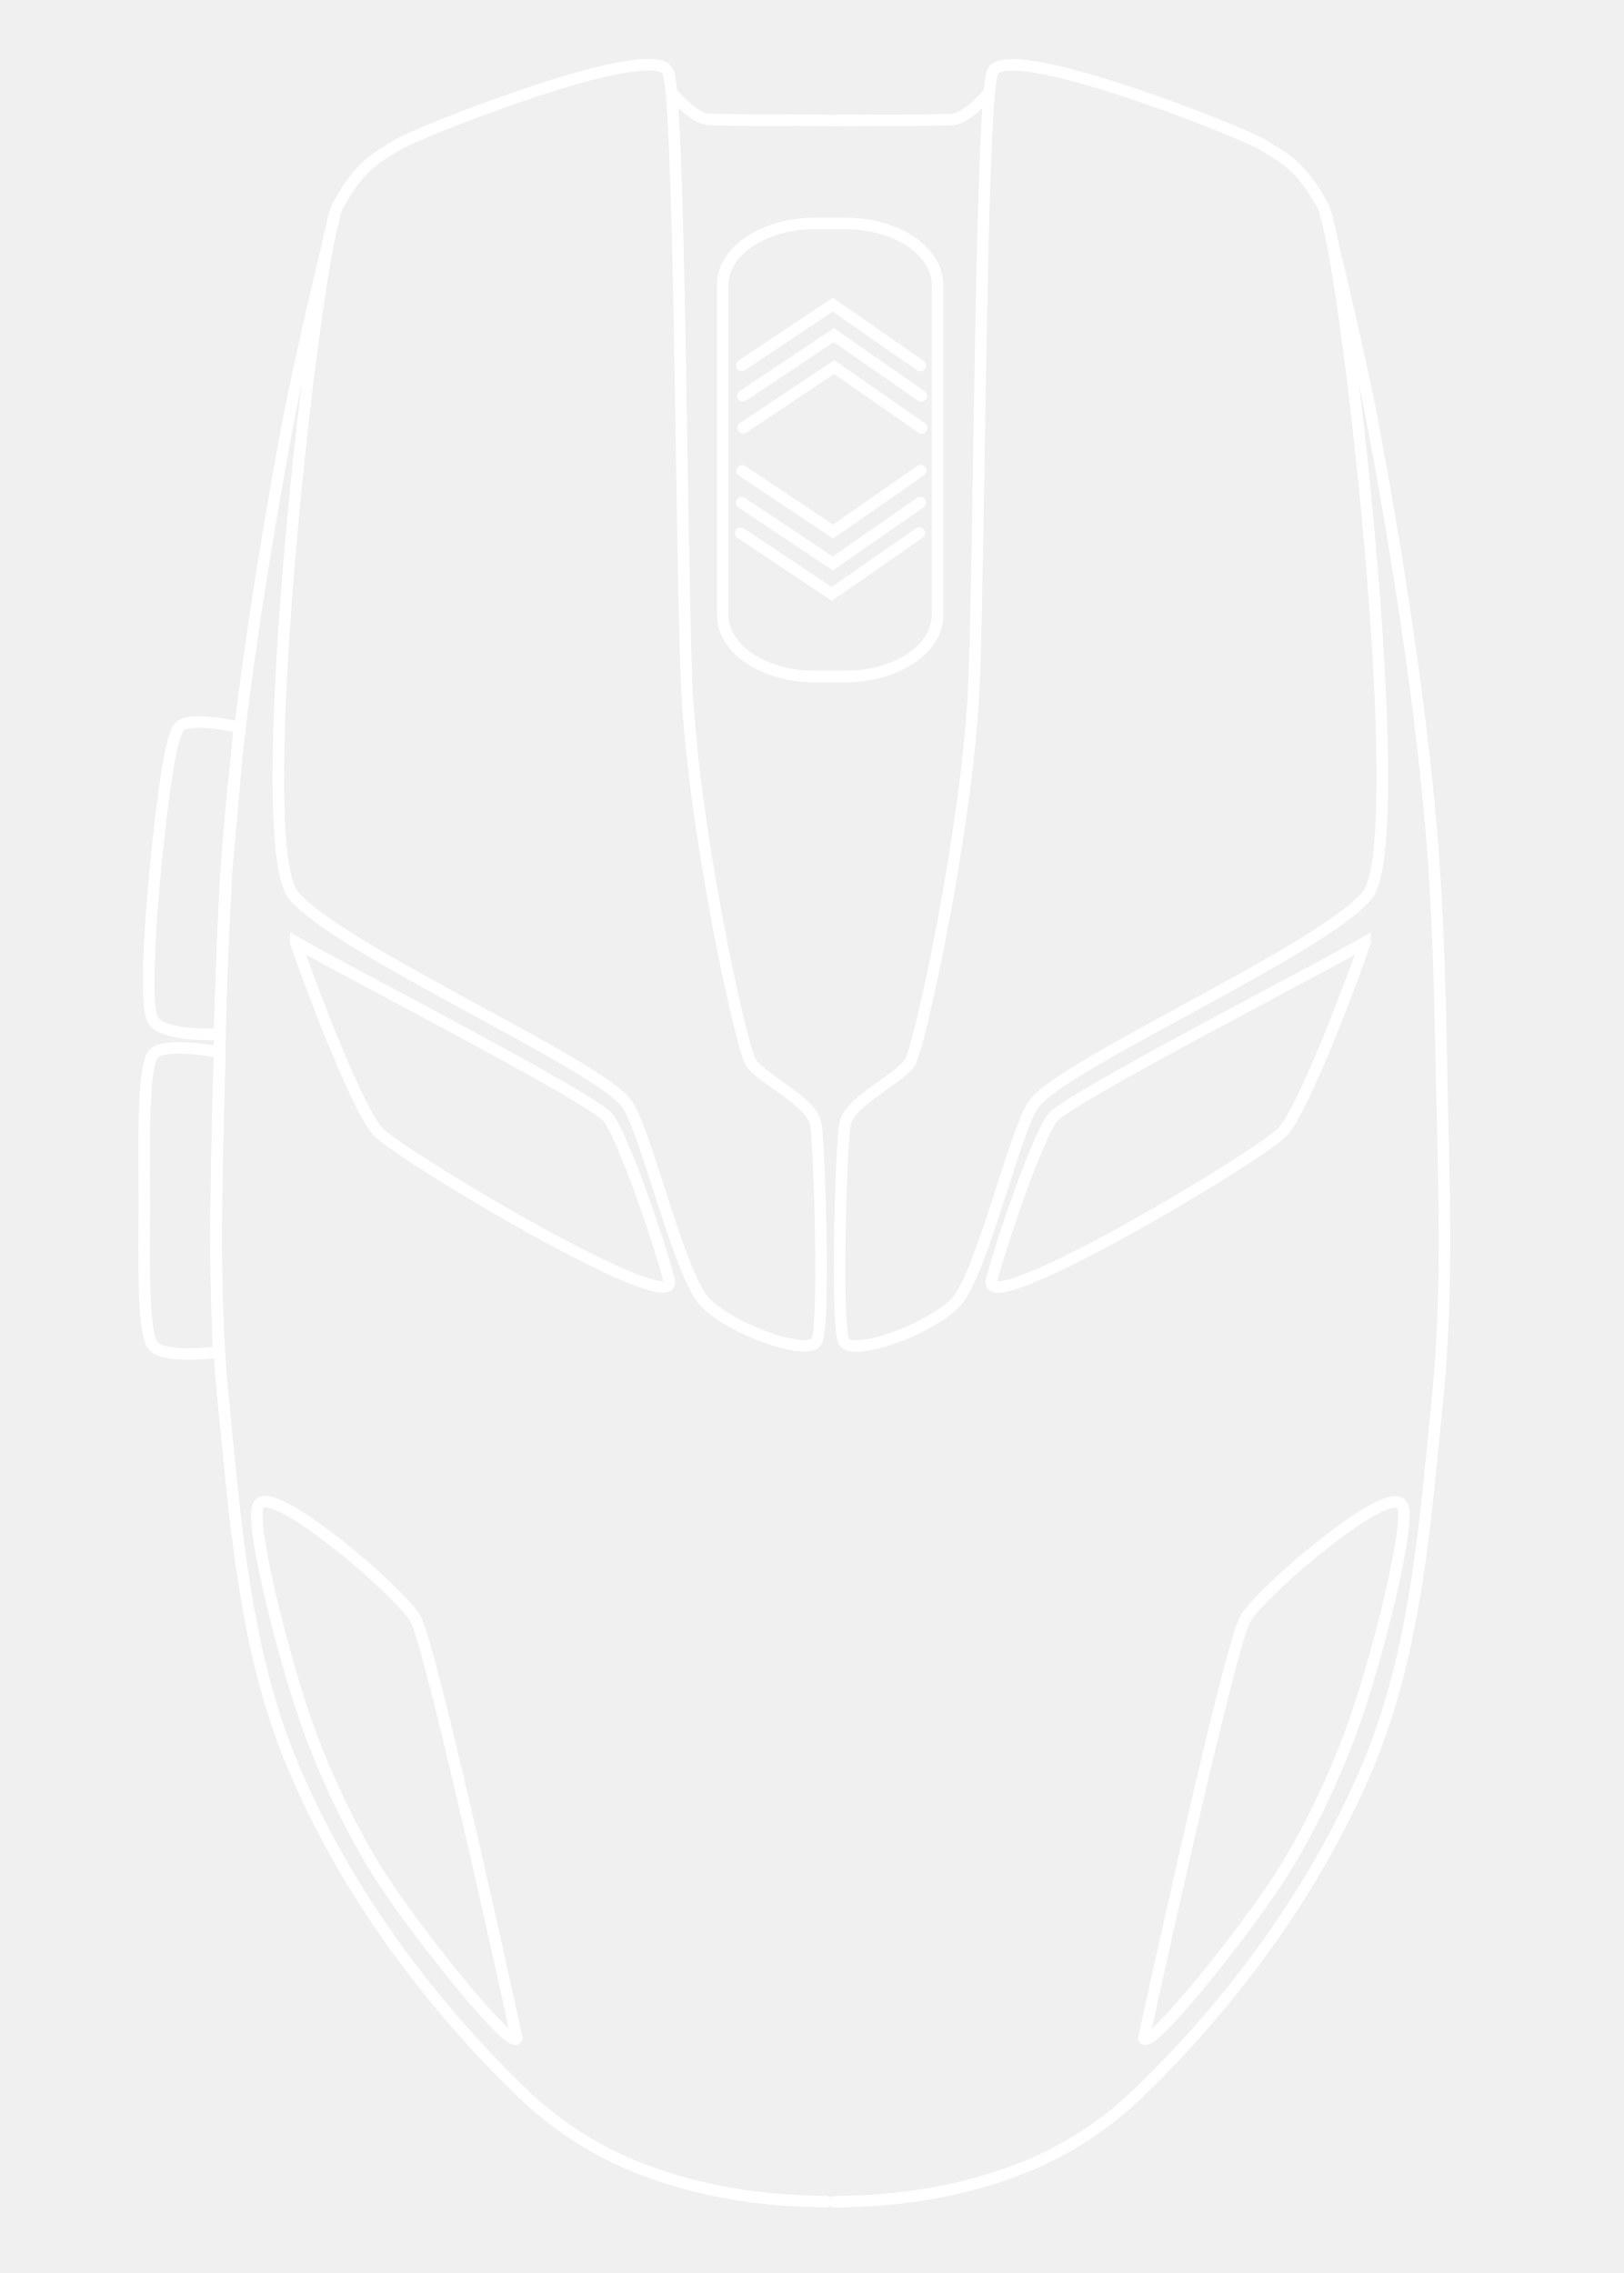
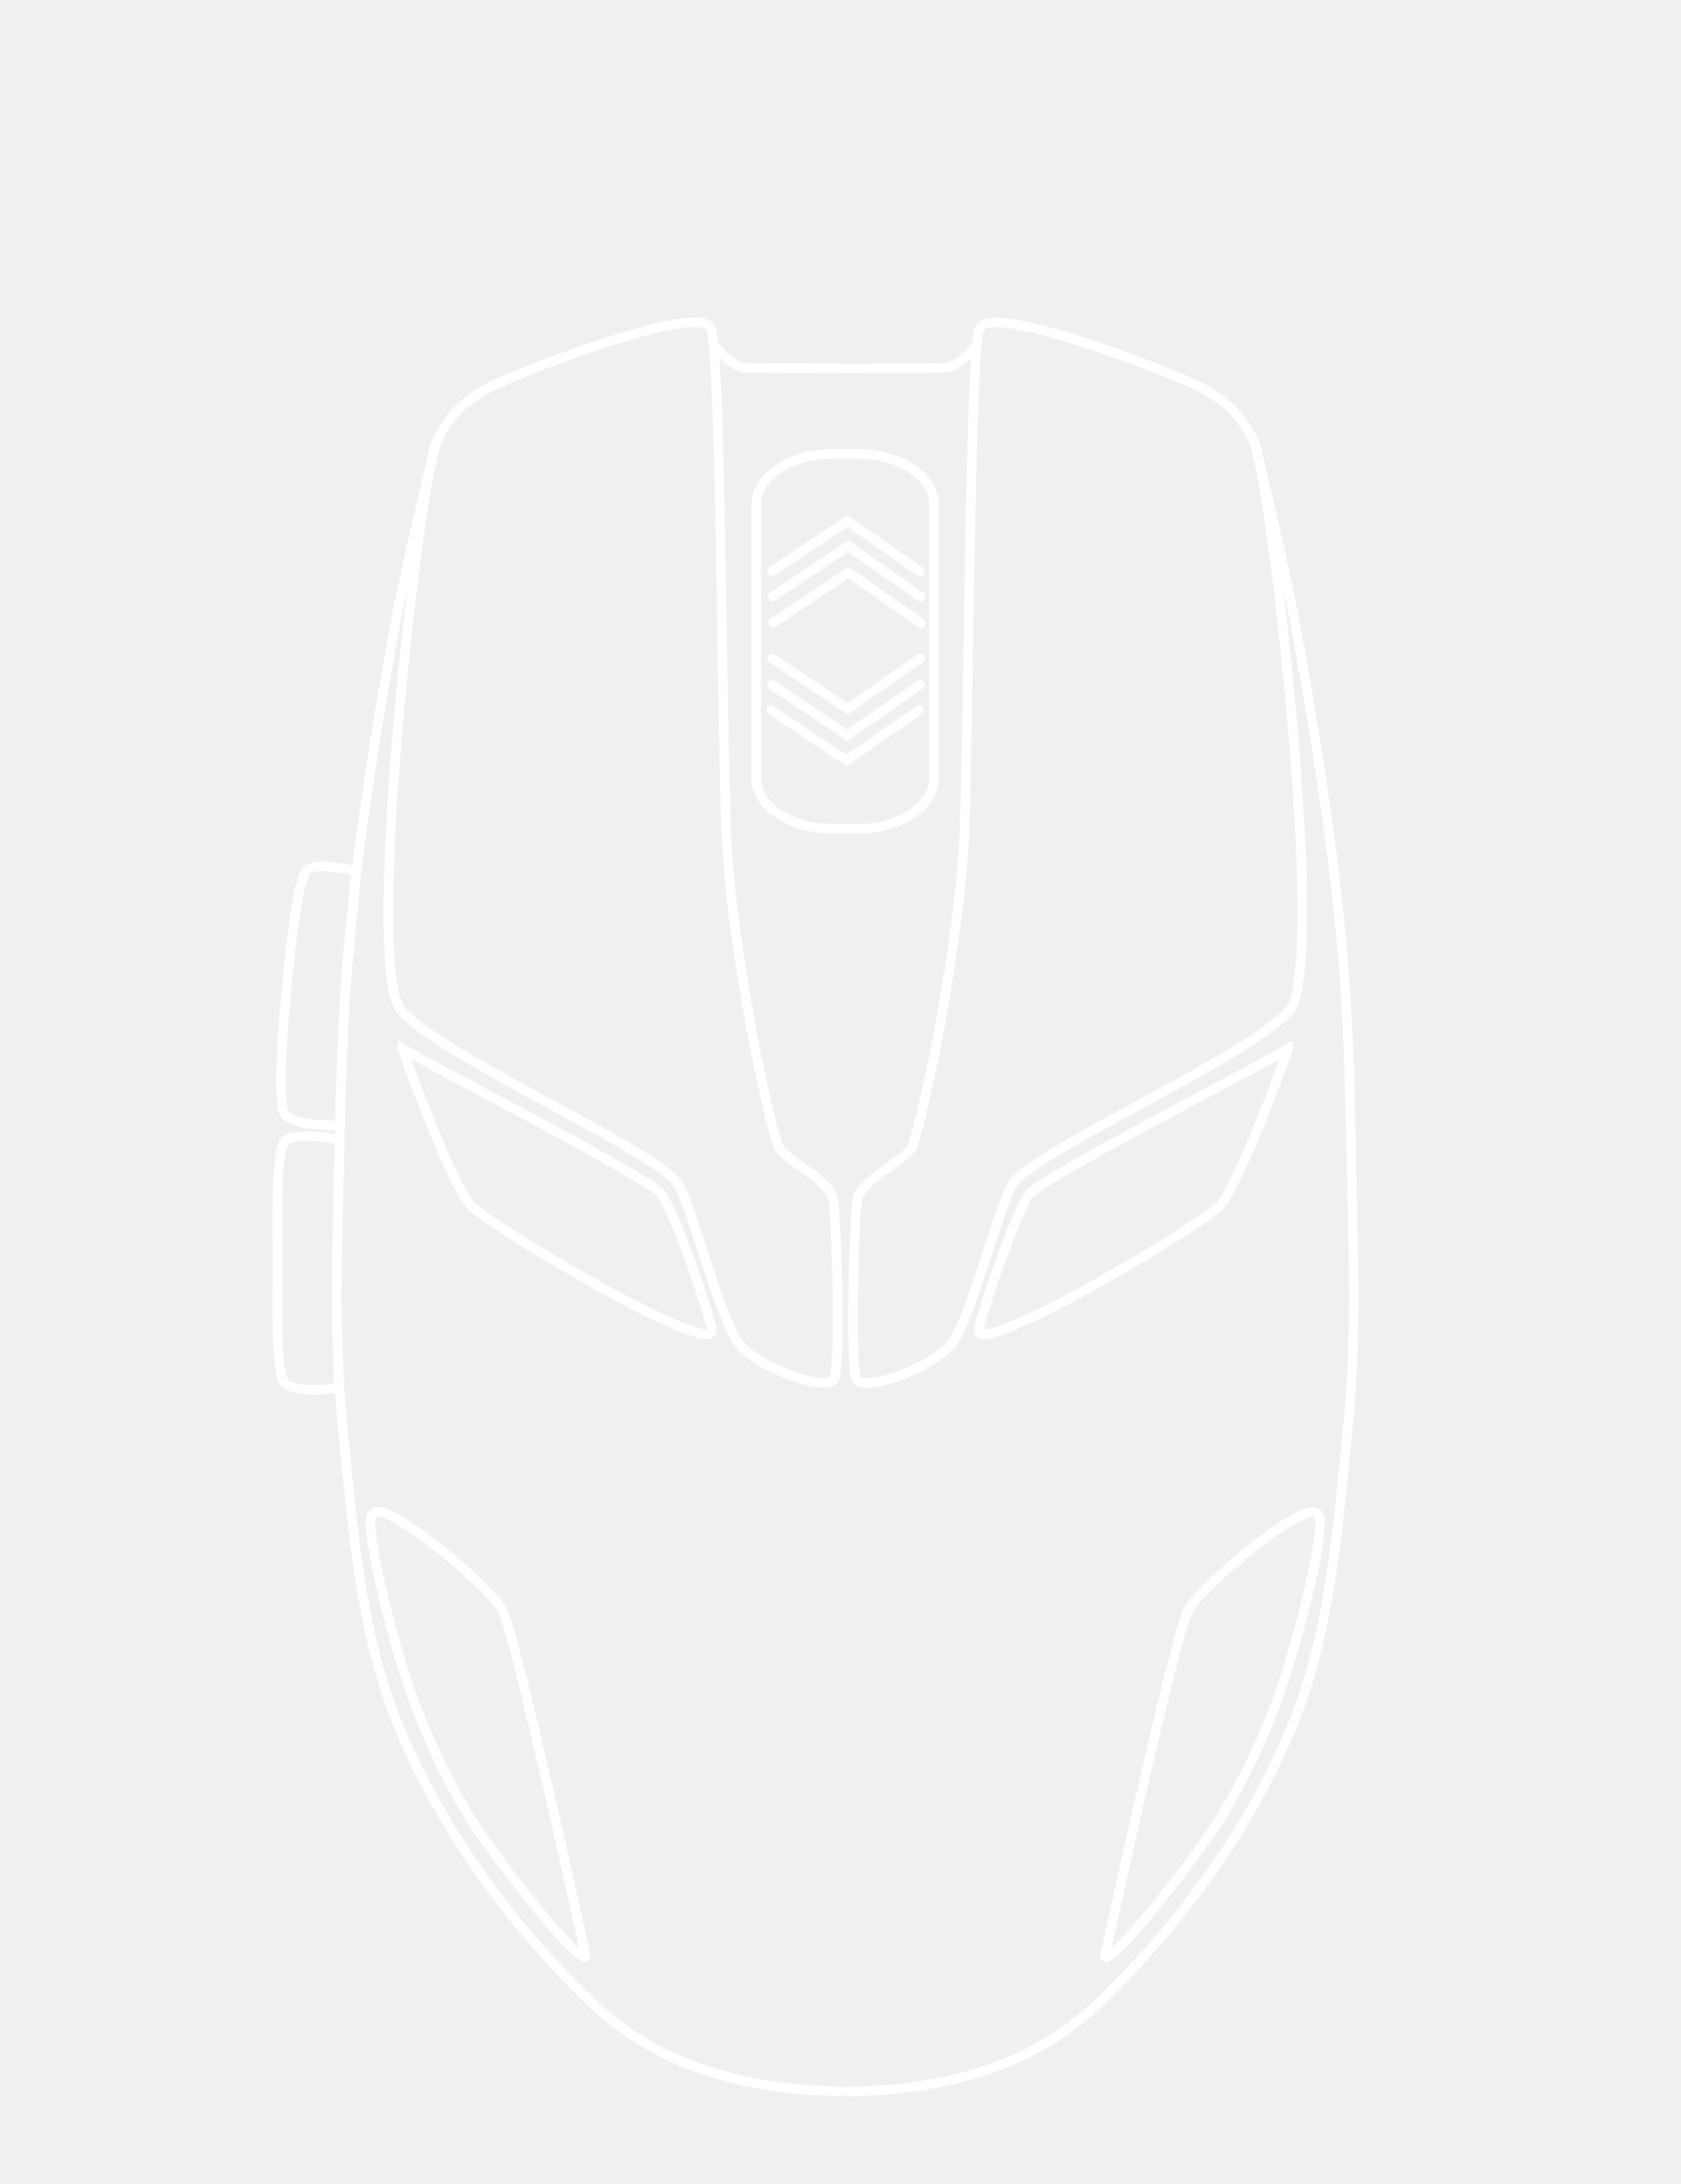
- <svg xmlns="http://www.w3.org/2000/svg" width="800" height="1120" viewBox="0 0 211.667 296.333" version="1.1" id="svg222">
+ <svg xmlns="http://www.w3.org/2000/svg" width="1000" height="1300" viewBox="0 0 264.583 343.958" version="1.1" id="svg222">
  <defs id="defs216" />
  <g id="layer2">
-     <path style="fill:none;stroke:#ffffff;stroke-width:1.5;stroke-linecap:butt;stroke-linejoin:miter;stroke-miterlimit:4;stroke-dasharray:none;stroke-opacity:1" d="m 87.124,9.449 c 1.509,4.599 1.648,59.791 2.352,78.87 0.704,19.079 7.095,47.864 8.326,50.067 1.231,2.203 8.043,5.118 8.552,8.221 0.509,3.103 1.158,26.057 0.142,28.206 -1.016,2.15 -11.267,-1.487 -14.647,-5.103 -3.379,-3.616 -7.843,-23.009 -10.205,-25.891 -3.969,-5.244 -37.465,-20.032 -43.373,-27.073 -5.908,-7.04 2.943,-84.642 5.764,-89.911 2.821,-5.269 5.097,-6.275 7.749,-7.938 C 54.435,17.237 85.614,4.85 87.124,9.449 Z" id="Mouse1" />
-     <path style="opacity:1;fill:none;stroke:#ffffff;stroke-width:1.5;stroke-linecap:butt;stroke-linejoin:miter;stroke-miterlimit:4;stroke-dasharray:none;stroke-opacity:1" d="m 38.538,122.838 c 6.461,3.752 38.819,20.365 40.743,22.877 1.924,2.512 6.504,15.642 7.938,21.167 1.434,5.525 -35.198,-16.276 -38.004,-19.416 -2.806,-3.14 -9.288,-20.415 -10.677,-24.627 z" id="path1084" />
-     <path style="fill:none;stroke:#ffffff;stroke-width:1.5;stroke-linecap:butt;stroke-linejoin:miter;stroke-miterlimit:4;stroke-dasharray:none;stroke-opacity:1" d="m 43.632,27.996 c 0,0 -4.489,18.415 -6.214,27.729 -3.014,16.269 -5.613,32.643 -7.216,49.111 -1.076,11.052 -1.395,22.172 -1.604,33.275 -0.275,14.676 -0.986,29.426 0.468,44.033 1.619,16.265 2.796,33.117 9.154,48.175 6.718,15.91 17.343,30.399 29.734,42.429 4.188,4.066 9.233,7.405 14.633,9.622 7.249,2.976 15.218,4.408 23.052,4.61 4.742,0.122 -0.067,0 -0.067,0" id="path1106" />
-     <path style="fill:none;stroke:#ffffff;stroke-width:1.5;stroke-linecap:butt;stroke-linejoin:miter;stroke-miterlimit:4;stroke-dasharray:none;stroke-opacity:1" d="m 33.734,196.189 c 1.606,-3.024 18.29,11.202 20.411,14.836 2.121,3.634 13.229,54.712 13.229,54.712 -0.661,1.606 -11.765,-12.13 -17.009,-19.938 -3.906,-5.816 -7.488,-13.274 -9.922,-19.844 -3.501,-9.448 -8.126,-28.254 -6.709,-29.766 z" id="path1108" />
-     <path style="fill:none;stroke:#ffffff;stroke-width:1.5;stroke-linecap:butt;stroke-linejoin:miter;stroke-miterlimit:4;stroke-dasharray:none;stroke-opacity:1" d="m 87.501,12.001 c 0,0 2.872,3.511 4.937,3.567 6.387,0.175 7.075,0.046 13.796,0.118 4.146,0.044 -0.024,4e-6 -0.024,4e-6" id="path1110" />
-     <path style="fill:none;stroke:#ffffff;stroke-width:1.5;stroke-linecap:butt;stroke-linejoin:miter;stroke-miterlimit:4;stroke-dasharray:none;stroke-opacity:1" d="m 28.648,134.846 c 0,0 -7.416,0.352 -8.701,-1.841 -1.285,-2.193 -0.087,-16.88 0.898,-25.295 0.509,-4.351 1.365,-11.46 2.524,-12.933 1.159,-1.473 7.834,0.038 7.834,0.038 l -1.737,19.644 c 0,0 -0.865,18.026 -0.818,20.387 z" id="Mouse4" />
-     <path style="fill:none;stroke:#ffffff;stroke-width:1.5;stroke-linecap:butt;stroke-linejoin:miter;stroke-miterlimit:4;stroke-dasharray:none;stroke-opacity:1" d="m 28.665,137.176 c 0,0 -6.971,-1.361 -8.592,0.151 -1.621,1.513 -1.233,13.192 -1.247,19.808 -0.012,6.084 -0.305,16.305 1.074,18.22 1.379,1.915 8.595,0.909 8.595,0.909 0,0 -0.153,-5.164 -0.231,-7.751 -0.17,-5.632 -0.078,-11.27 0,-16.905 0.067,-4.812 0.401,-14.433 0.401,-14.433 z" id="Mouse5" />
-     <path style="fill:none;stroke:#ffffff;stroke-width:1.5;stroke-linecap:butt;stroke-linejoin:miter;stroke-miterlimit:4;stroke-dasharray:none;stroke-opacity:1" d="m 129.355,9.472 c -1.509,4.599 -1.648,59.791 -2.352,78.87 -0.704,19.079 -7.095,47.864 -8.326,50.067 -1.231,2.203 -8.043,5.118 -8.552,8.221 -0.509,3.103 -1.158,26.057 -0.142,28.206 1.016,2.15 11.267,-1.487 14.647,-5.103 3.379,-3.616 7.843,-23.009 10.205,-25.891 3.969,-5.244 37.465,-20.032 43.373,-27.073 5.908,-7.04 -2.943,-84.642 -5.764,-89.911 -2.821,-5.269 -5.097,-6.275 -7.749,-7.938 -2.652,-1.662 -33.832,-14.049 -35.341,-9.449 z" id="Mouse2" />
-     <path style="fill:none;stroke:#ffffff;stroke-width:1.5;stroke-linecap:butt;stroke-linejoin:miter;stroke-miterlimit:4;stroke-dasharray:none;stroke-opacity:1" d="m 177.941,122.861 c -6.46,3.752 -38.819,20.365 -40.743,22.877 -1.924,2.512 -6.504,15.642 -7.938,21.167 -1.434,5.525 35.198,-16.276 38.004,-19.416 2.806,-3.14 9.288,-20.415 10.677,-24.627 z" id="path1084-7" />
-     <path style="fill:none;stroke:#ffffff;stroke-width:1.5;stroke-linecap:butt;stroke-linejoin:miter;stroke-miterlimit:4;stroke-dasharray:none;stroke-opacity:1" d="m 172.846,28.019 c 0,0 4.489,18.415 6.214,27.729 3.014,16.269 5.613,32.643 7.216,49.111 1.076,11.052 1.395,22.172 1.604,33.275 0.275,14.676 0.986,29.426 -0.468,44.033 -1.619,16.265 -2.796,33.117 -9.154,48.175 -6.718,15.91 -17.343,30.399 -29.734,42.429 -4.188,4.066 -9.233,7.405 -14.633,9.622 -7.249,2.976 -15.218,4.408 -23.052,4.61 -4.742,0.122 0.067,0 0.067,0" id="path1106-8" />
-     <path style="fill:none;stroke:#ffffff;stroke-width:1.5;stroke-linecap:butt;stroke-linejoin:miter;stroke-miterlimit:4;stroke-dasharray:none;stroke-opacity:1" d="m 182.744,196.211 c -1.606,-3.024 -18.29,11.202 -20.411,14.836 -2.121,3.634 -13.229,54.712 -13.229,54.712 0.661,1.606 11.765,-12.13 17.009,-19.938 3.906,-5.816 7.488,-13.274 9.922,-19.844 3.501,-9.448 8.126,-28.254 6.709,-29.766 z" id="path1108-3" />
-     <path style="fill:none;stroke:#ffffff;stroke-width:1.5;stroke-linecap:butt;stroke-linejoin:miter;stroke-miterlimit:4;stroke-dasharray:none;stroke-opacity:1" d="m 128.977,12.023 c 0,0 -2.872,3.511 -4.937,3.567 -6.387,0.175 -7.075,0.046 -13.796,0.118 -4.146,0.044 0.024,4e-6 0.024,4e-6" id="path1110-0" />
-     <rect style="opacity:1;fill:none;stroke:#ffffff;stroke-width:1.5;stroke-linejoin:round;stroke-miterlimit:4;stroke-dasharray:none;stroke-opacity:1" id="Mouse3" width="28" height="59.067" x="94.213" y="29.132" rx="12" ry="8" />
-     <g id="path860" style="opacity:1">
+     <path style="fill:none;stroke:#ffffff;stroke-width:1.5;stroke-linecap:butt;stroke-linejoin:miter;stroke-miterlimit:4;stroke-dasharray:none;stroke-opacity:1" d="m 111.994,51.783 c 1.509,4.599 1.648,59.791 2.352,78.87 0.704,19.079 7.095,47.864 8.326,50.067 1.231,2.203 8.043,5.118 8.552,8.221 0.509,3.103 1.158,26.057 0.142,28.206 -1.016,2.15 -11.267,-1.487 -14.647,-5.103 -3.379,-3.616 -7.843,-23.009 -10.205,-25.891 -3.969,-5.244 -37.465,-20.032 -43.373,-27.073 -5.908,-7.04 2.943,-84.643 5.764,-89.911 2.821,-5.269 5.097,-6.275 7.749,-7.938 2.652,-1.662 33.832,-14.049 35.341,-9.449 z" id="Mouse1" />
+     <path style="opacity:1;fill:none;stroke:#ffffff;stroke-width:1.5;stroke-linecap:butt;stroke-linejoin:miter;stroke-miterlimit:4;stroke-dasharray:none;stroke-opacity:1" d="m 63.408,165.172 c 6.461,3.752 38.819,20.365 40.743,22.877 1.924,2.512 6.504,15.642 7.938,21.167 1.434,5.525 -35.198,-16.276 -38.004,-19.416 -2.806,-3.14 -9.288,-20.415 -10.677,-24.627 z" id="path1084" />
+     <path style="fill:none;stroke:#ffffff;stroke-width:1.5;stroke-linecap:butt;stroke-linejoin:miter;stroke-miterlimit:4;stroke-dasharray:none;stroke-opacity:1" d="m 68.503,70.33 c 0,0 -4.489,18.415 -6.214,27.729 -3.014,16.269 -5.613,32.643 -7.216,49.111 -1.076,11.052 -1.395,22.172 -1.604,33.275 -0.275,14.676 -0.986,29.426 0.468,44.033 1.619,16.265 2.796,33.117 9.154,48.175 6.718,15.91 17.343,30.399 29.734,42.429 4.188,4.066 9.233,7.405 14.633,9.622 7.249,2.976 15.219,4.408 23.052,4.61 4.742,0.122 -0.067,0 -0.067,0" id="path1106" />
+     <path style="fill:none;stroke:#ffffff;stroke-width:1.5;stroke-linecap:butt;stroke-linejoin:miter;stroke-miterlimit:4;stroke-dasharray:none;stroke-opacity:1" d="m 58.605,238.522 c 1.606,-3.024 18.29,11.202 20.411,14.836 2.121,3.634 13.229,54.712 13.229,54.712 -0.661,1.606 -11.765,-12.13 -17.009,-19.938 -3.906,-5.816 -7.488,-13.274 -9.922,-19.844 -3.501,-9.448 -8.126,-28.254 -6.709,-29.766 z" id="path1108" />
+     <path style="fill:none;stroke:#ffffff;stroke-width:1.5;stroke-linecap:butt;stroke-linejoin:miter;stroke-miterlimit:4;stroke-dasharray:none;stroke-opacity:1" d="m 112.372,54.334 c 0,0 2.872,3.511 4.937,3.567 6.387,0.175 7.075,0.046 13.796,0.118 4.146,0.044 -0.024,4e-6 -0.024,4e-6" id="path1110" />
+     <path style="fill:none;stroke:#ffffff;stroke-width:1.5;stroke-linecap:butt;stroke-linejoin:miter;stroke-miterlimit:4;stroke-dasharray:none;stroke-opacity:1" d="m 53.519,177.179 c 0,0 -7.416,0.352 -8.701,-1.841 -1.285,-2.193 -0.087,-16.88 0.898,-25.295 0.509,-4.351 1.365,-11.46 2.524,-12.934 1.159,-1.473 7.834,0.038 7.834,0.038 l -1.737,19.644 c 0,0 -0.865,18.026 -0.818,20.387 z" id="Mouse4" />
+     <path style="fill:none;stroke:#ffffff;stroke-width:1.5;stroke-linecap:butt;stroke-linejoin:miter;stroke-miterlimit:4;stroke-dasharray:none;stroke-opacity:1" d="m 53.536,179.51 c 0,0 -6.971,-1.361 -8.592,0.151 -1.621,1.513 -1.233,13.192 -1.247,19.808 -0.012,6.084 -0.305,16.305 1.074,18.22 1.379,1.915 8.595,0.909 8.595,0.909 0,0 -0.153,-5.164 -0.231,-7.751 -0.17,-5.632 -0.078,-11.27 0,-16.905 0.067,-4.812 0.401,-14.433 0.401,-14.433 z" id="Mouse5" />
+     <path style="fill:none;stroke:#ffffff;stroke-width:1.5;stroke-linecap:butt;stroke-linejoin:miter;stroke-miterlimit:4;stroke-dasharray:none;stroke-opacity:1" d="m 154.226,51.805 c -1.509,4.599 -1.648,59.791 -2.352,78.87 -0.704,19.079 -7.095,47.864 -8.326,50.067 -1.231,2.203 -8.043,5.118 -8.552,8.221 -0.509,3.103 -1.158,26.057 -0.142,28.206 1.016,2.15 11.267,-1.487 14.647,-5.103 3.379,-3.616 7.843,-23.009 10.205,-25.891 3.969,-5.244 37.465,-20.032 43.373,-27.073 5.908,-7.04 -2.943,-84.643 -5.764,-89.911 -2.821,-5.269 -5.097,-6.275 -7.749,-7.938 -2.652,-1.662 -33.832,-14.049 -35.341,-9.449 z" id="Mouse2" />
+     <path style="fill:none;stroke:#ffffff;stroke-width:1.5;stroke-linecap:butt;stroke-linejoin:miter;stroke-miterlimit:4;stroke-dasharray:none;stroke-opacity:1" d="m 202.811,165.194 c -6.46,3.752 -38.819,20.365 -40.743,22.877 -1.924,2.512 -6.504,15.642 -7.938,21.167 -1.434,5.525 35.198,-16.276 38.004,-19.416 2.806,-3.14 9.288,-20.415 10.677,-24.627 z" id="path1084-7" />
+     <path style="fill:none;stroke:#ffffff;stroke-width:1.5;stroke-linecap:butt;stroke-linejoin:miter;stroke-miterlimit:4;stroke-dasharray:none;stroke-opacity:1" d="m 197.717,70.352 c 0,0 4.489,18.415 6.214,27.729 3.014,16.269 5.613,32.643 7.216,49.111 1.076,11.052 1.395,22.172 1.604,33.275 0.275,14.676 0.986,29.426 -0.468,44.033 -1.619,16.265 -2.796,33.117 -9.154,48.175 -6.718,15.91 -17.343,30.399 -29.734,42.429 -4.188,4.066 -9.233,7.405 -14.633,9.622 -7.249,2.976 -15.218,4.408 -23.052,4.61 -4.742,0.122 0.067,0 0.067,0" id="path1106-8" />
+     <path style="fill:none;stroke:#ffffff;stroke-width:1.5;stroke-linecap:butt;stroke-linejoin:miter;stroke-miterlimit:4;stroke-dasharray:none;stroke-opacity:1" d="m 207.615,238.545 c -1.606,-3.024 -18.29,11.202 -20.411,14.836 -2.121,3.634 -13.229,54.712 -13.229,54.712 0.661,1.606 11.765,-12.13 17.009,-19.938 3.906,-5.816 7.488,-13.274 9.922,-19.844 3.501,-9.448 8.126,-28.254 6.709,-29.766 z" id="path1108-3" />
+     <path style="fill:none;stroke:#ffffff;stroke-width:1.5;stroke-linecap:butt;stroke-linejoin:miter;stroke-miterlimit:4;stroke-dasharray:none;stroke-opacity:1" d="m 153.848,54.357 c 0,0 -2.872,3.511 -4.937,3.567 -6.387,0.175 -7.075,0.046 -13.796,0.118 -4.146,0.044 0.024,4e-6 0.024,4e-6" id="path1110-0" />
+     <rect style="opacity:1;fill:none;stroke:#ffffff;stroke-width:1.5;stroke-linejoin:round;stroke-miterlimit:4;stroke-dasharray:none;stroke-opacity:1" id="Mouse3" width="28" height="59.067" x="119.083" y="71.466" rx="12" ry="8" />
+     <g id="path860" style="opacity:1" transform="translate(24.87084,42.33335)">
      <g id="MouseScrollDown">
        <path style="fill:none;stroke:#ffffff;stroke-width:1.5;stroke-linecap:round;stroke-linejoin:miter;stroke-miterlimit:4;stroke-dasharray:none;stroke-opacity:1" d="m 96.739,61.382 11.857,7.916 11.412,-7.94" id="path870" />
        <path style="fill:none;stroke:#ffffff;stroke-width:1.5;stroke-linecap:round;stroke-linejoin:miter;stroke-miterlimit:4;stroke-dasharray:none;stroke-opacity:1" d="m 96.699,65.547 11.857,7.916 11.412,-7.94" id="path870-3" />
        <path style="fill:none;stroke:#ffffff;stroke-width:1.5;stroke-linecap:round;stroke-linejoin:miter;stroke-miterlimit:4;stroke-dasharray:none;stroke-opacity:1" d="m 96.567,69.516 11.857,7.916 11.412,-7.94" id="path870-8" />
      </g>
      <g id="MouseScrollUp">
        <path style="fill:none;stroke:#ffffff;stroke-width:1.5;stroke-linecap:round;stroke-linejoin:miter;stroke-miterlimit:4;stroke-dasharray:none;stroke-opacity:1" d="m 96.878,55.77 11.857,-7.916 11.412,7.94" id="path870-9" />
        <path style="fill:none;stroke:#ffffff;stroke-width:1.5;stroke-linecap:round;stroke-linejoin:miter;stroke-miterlimit:4;stroke-dasharray:none;stroke-opacity:1" d="m 96.838,51.605 11.857,-7.916 11.412,7.94" id="path870-3-1" />
        <path style="fill:none;stroke:#ffffff;stroke-width:1.5;stroke-linecap:round;stroke-linejoin:miter;stroke-miterlimit:4;stroke-dasharray:none;stroke-opacity:1" d="m 96.706,47.636 11.857,-7.916 11.412,7.94" id="path870-8-8" />
      </g>
    </g>
  </g>
</svg>
